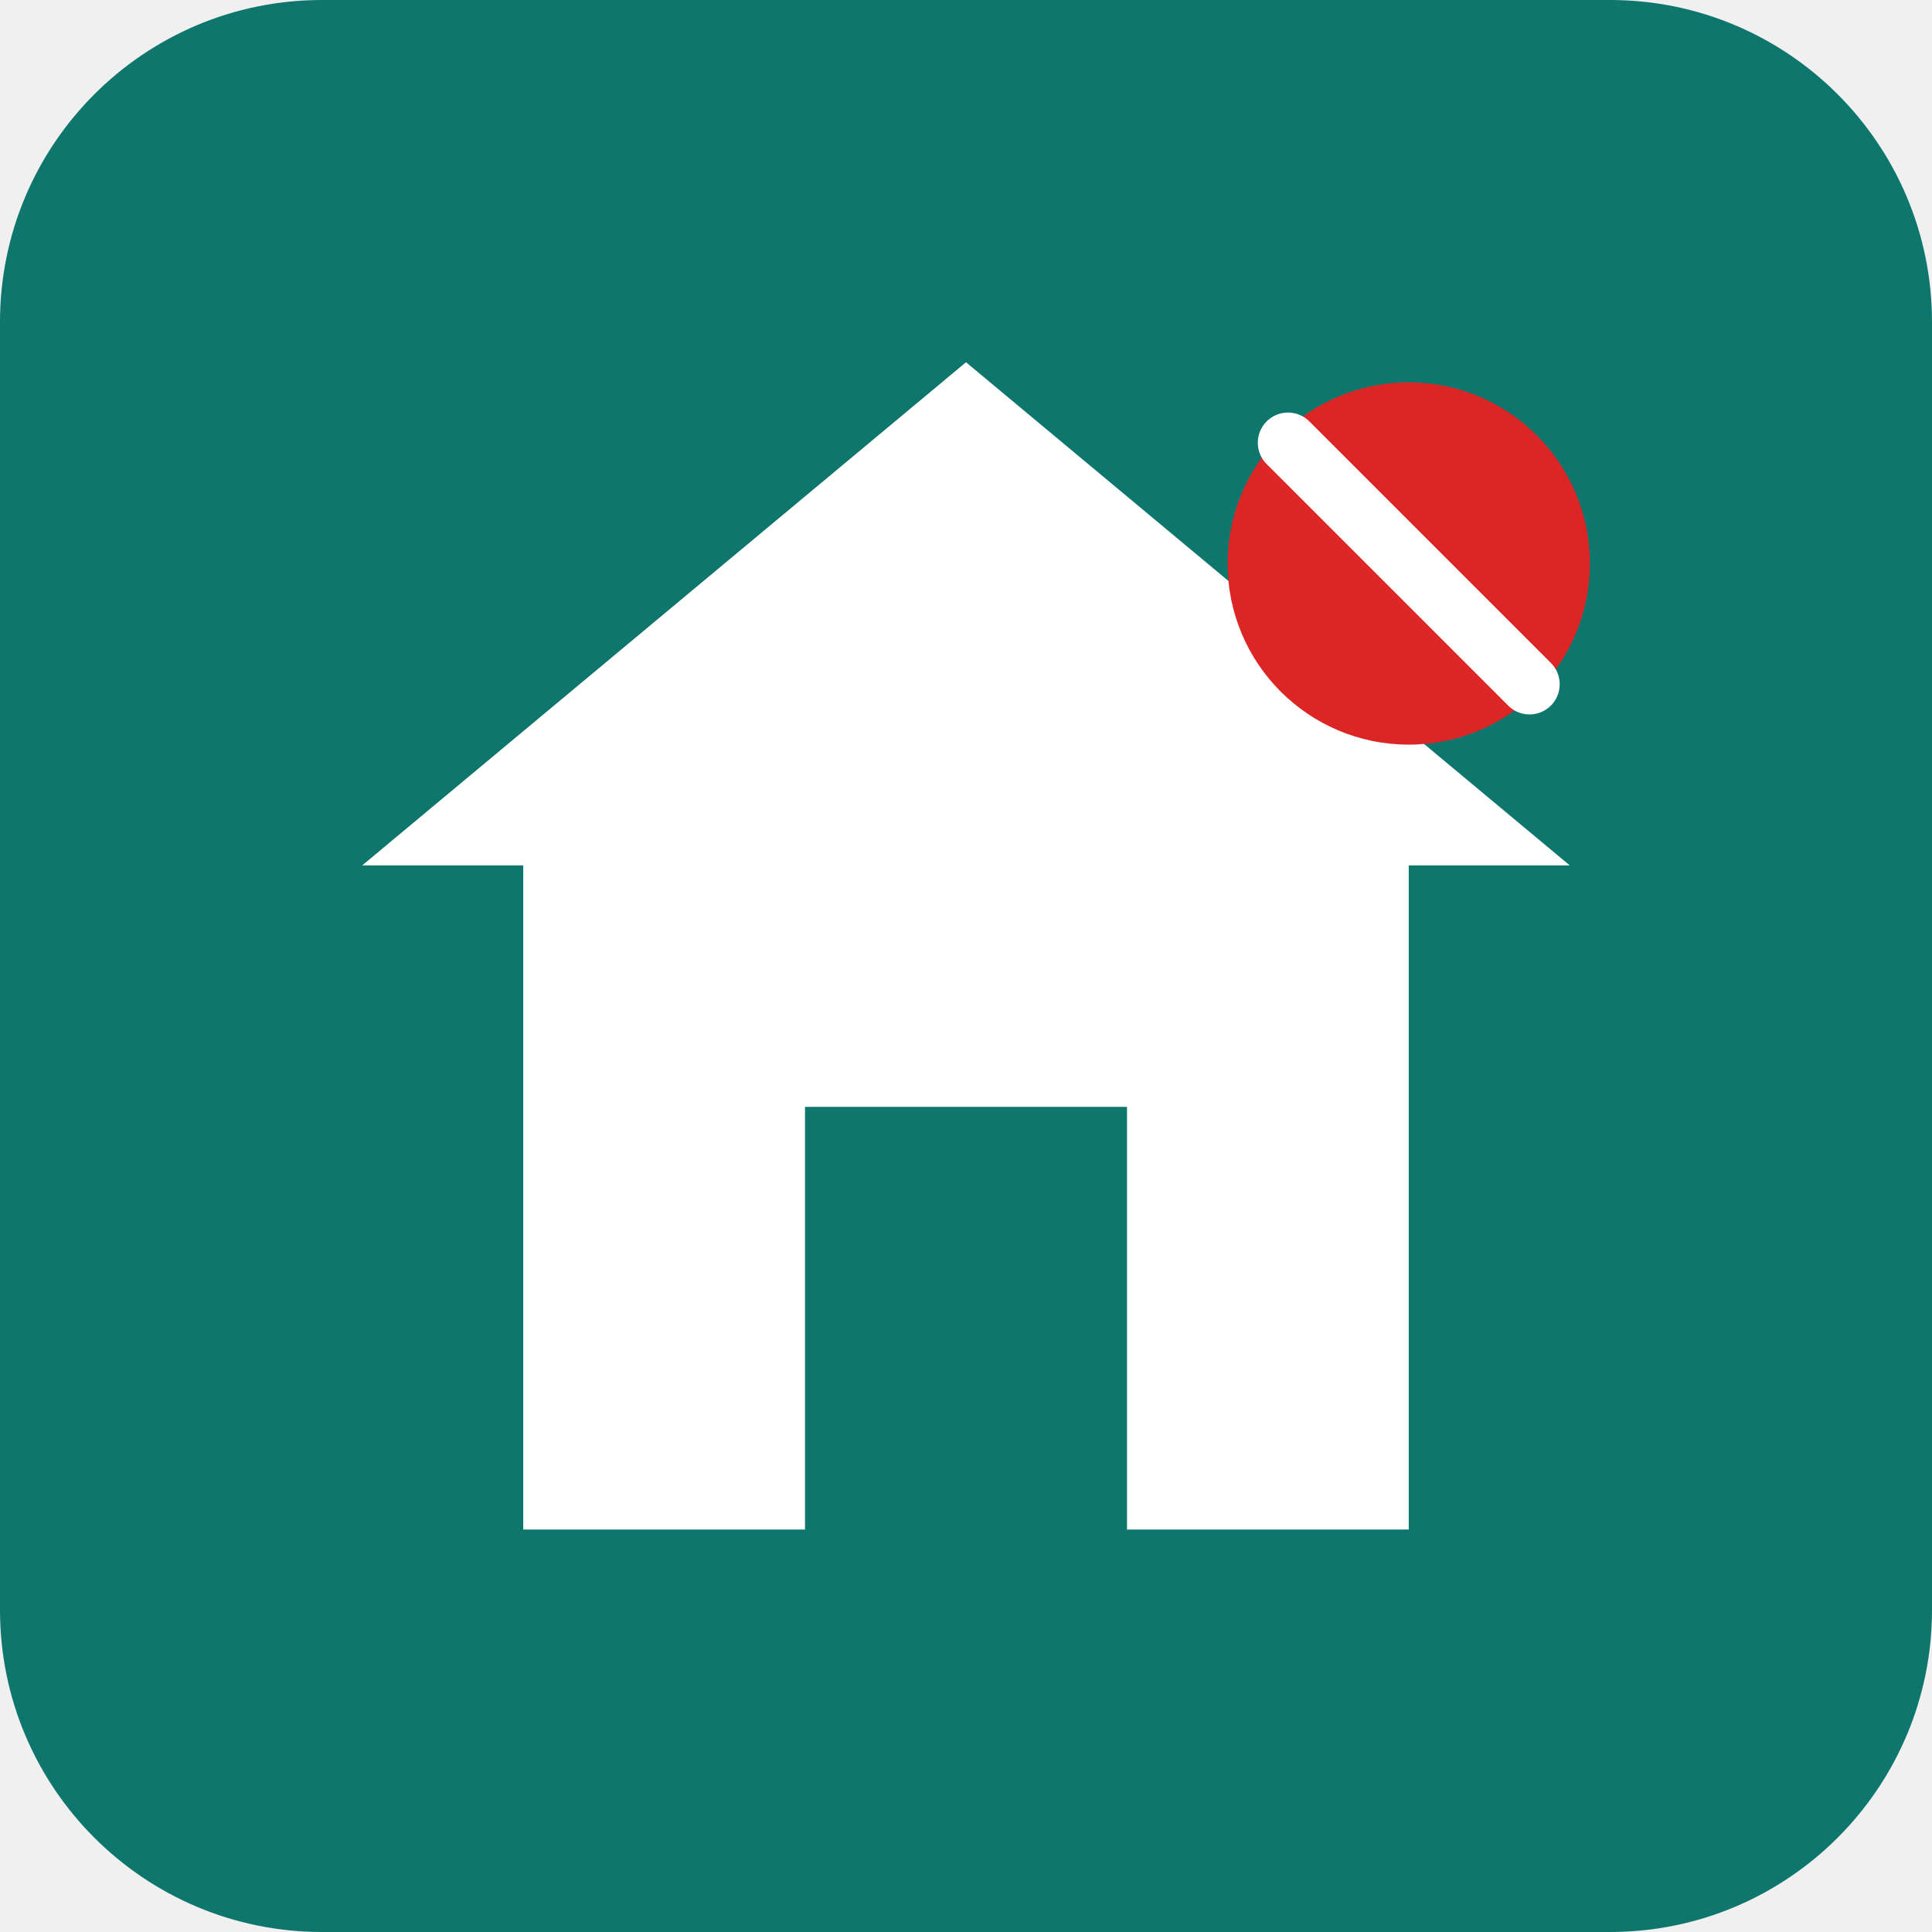
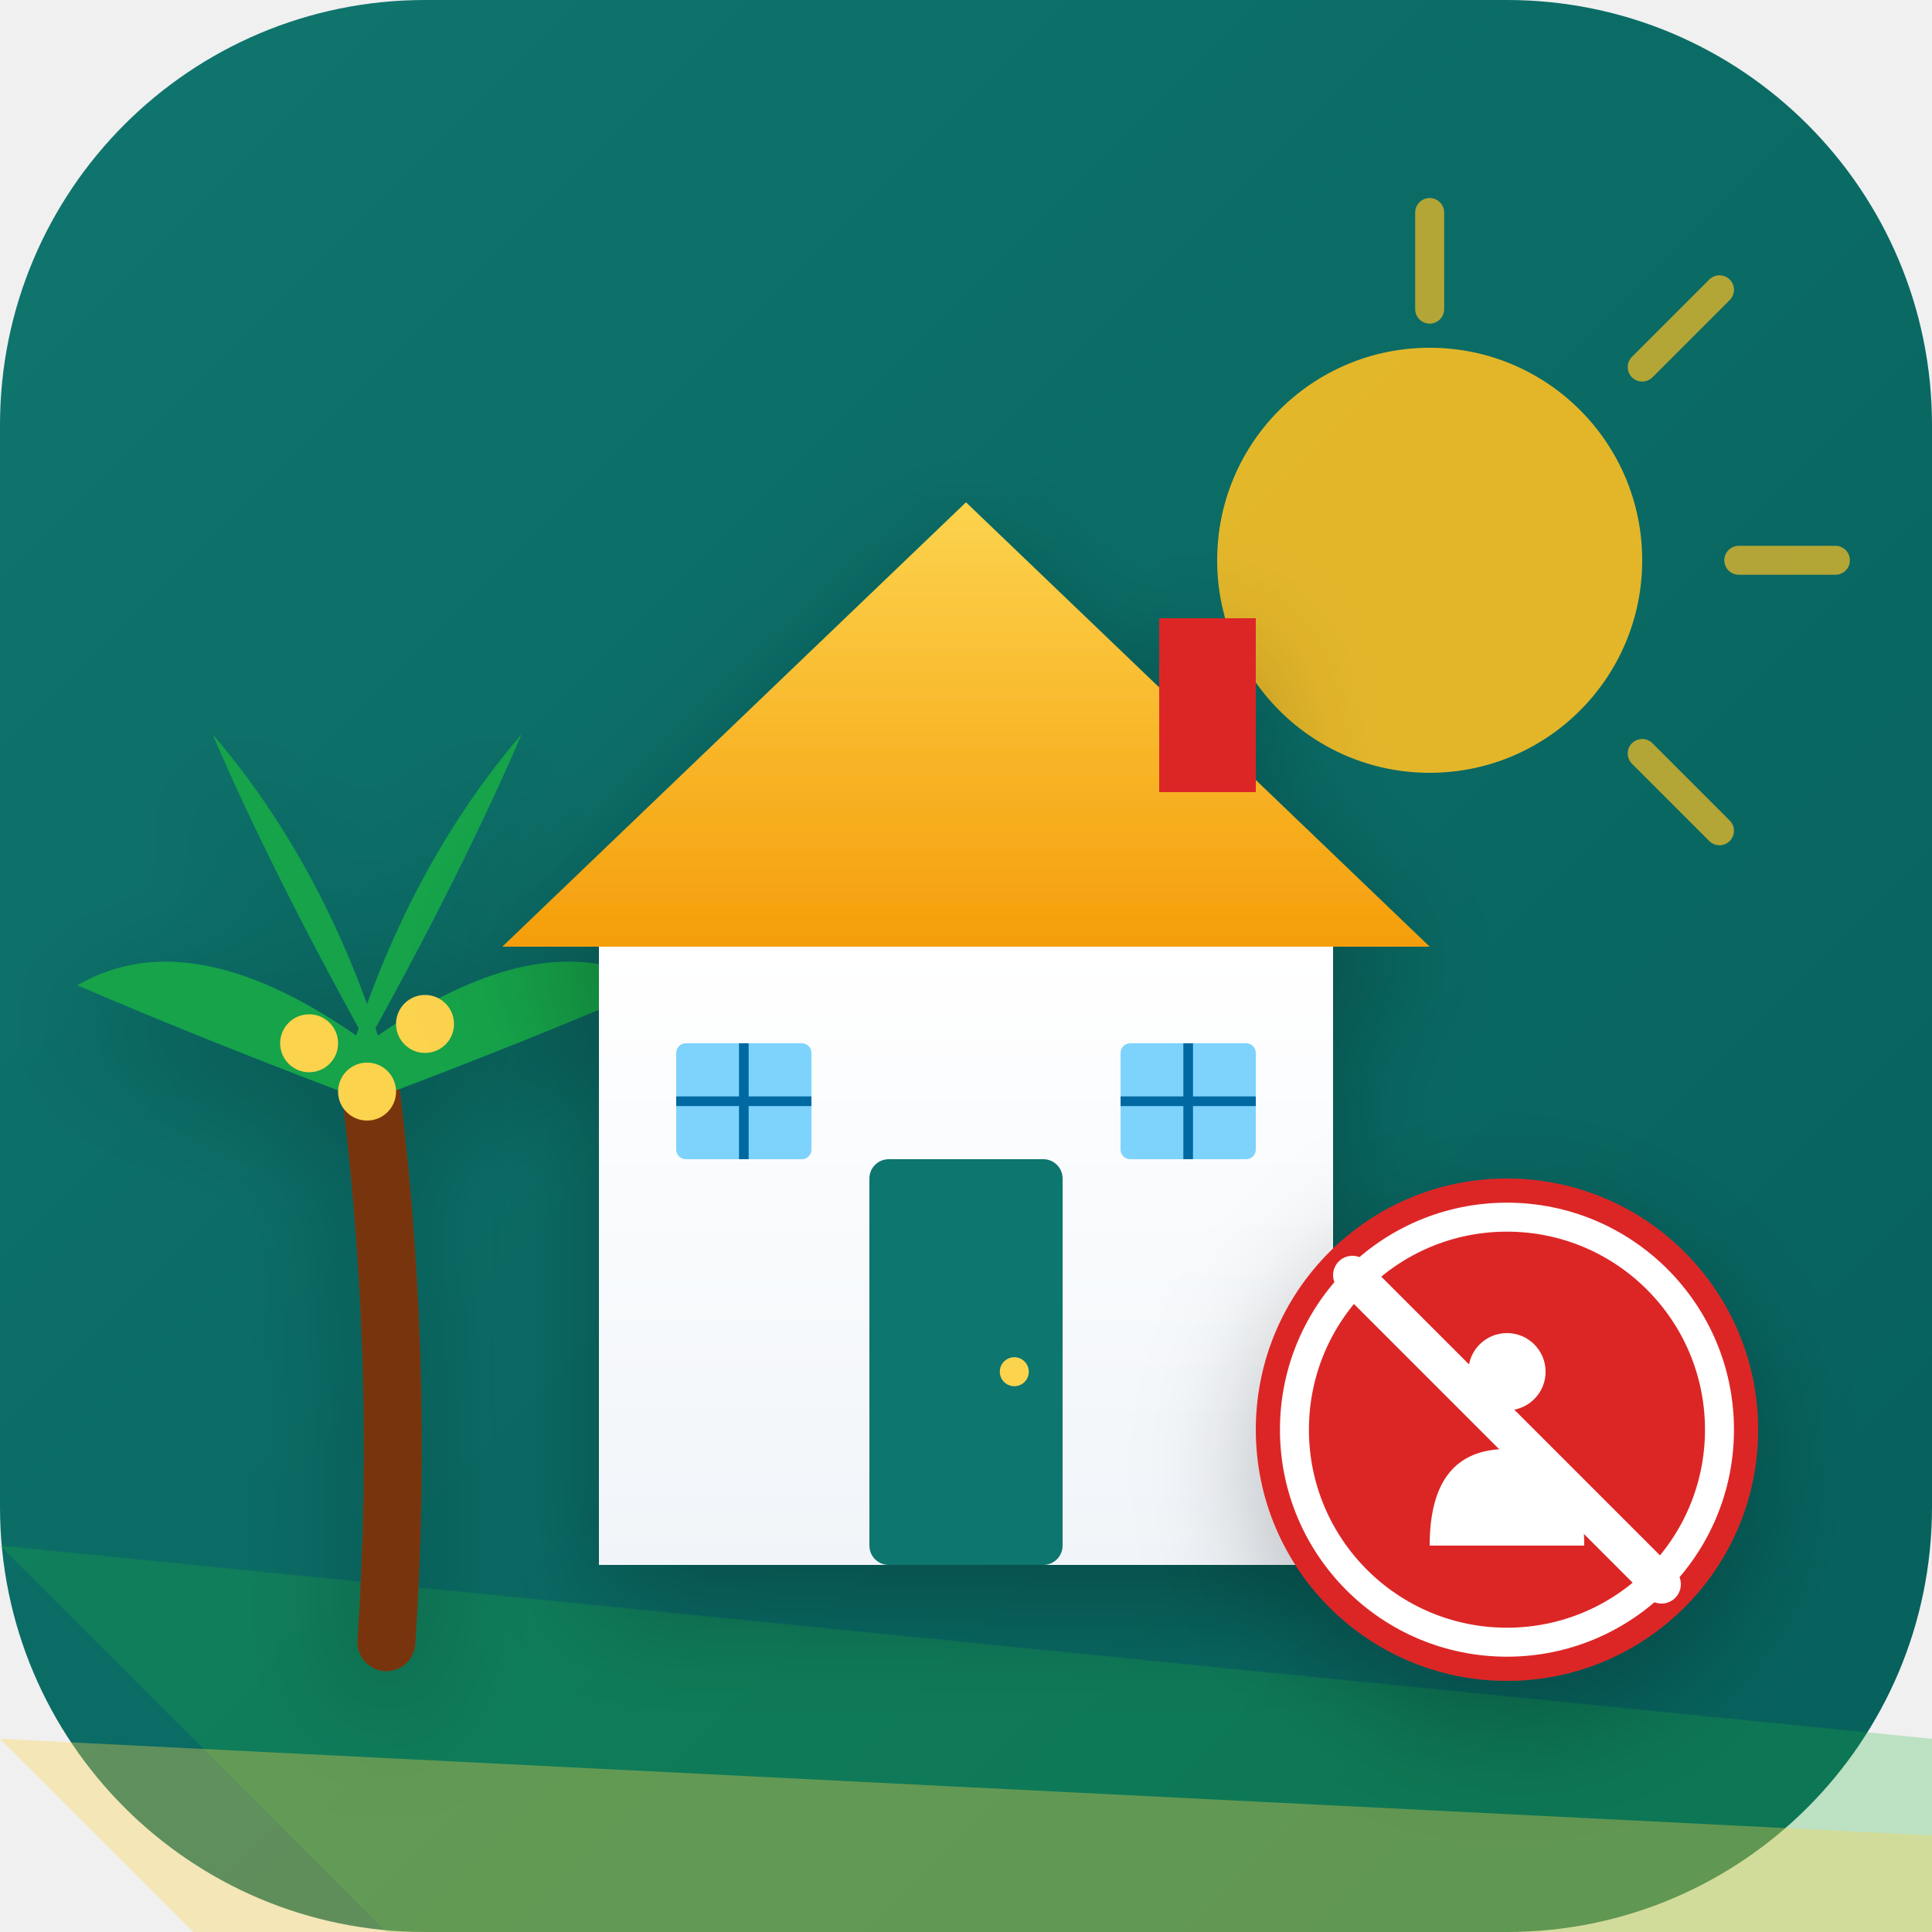
- <svg xmlns="http://www.w3.org/2000/svg" viewBox="0 0 192 192">
-   <rect width="192" height="192" rx="32" fill="#0f766e" />
-   <path d="M96 36 L36 86 L52 86 L52 152 L80 152 L80 110 L112 110 L112 152 L140 152 L140 86 L156 86 Z" fill="#fff" />
-   <circle cx="140" cy="56" r="18" fill="#dc2626" />
-   <line x1="128" y1="44" x2="152" y2="68" stroke="#fff" stroke-width="6" stroke-linecap="round" />
+ <svg xmlns="http://www.w3.org/2000/svg" viewBox="0 0 200 200">
+   <defs>
+     <linearGradient id="bg" x1="0" y1="0" x2="1" y2="1">
+       <stop offset="0%" stop-color="#0f766e" />
+       <stop offset="100%" stop-color="#065f5b" />
+     </linearGradient>
+     <linearGradient id="roof" x1="0" y1="0" x2="0" y2="1">
+       <stop offset="0%" stop-color="#fcd34d" />
+       <stop offset="100%" stop-color="#f59e0b" />
+     </linearGradient>
+     <linearGradient id="wall" x1="0" y1="0" x2="0" y2="1">
+       <stop offset="0%" stop-color="#ffffff" />
+       <stop offset="100%" stop-color="#f1f5f9" />
+     </linearGradient>
+     <filter id="shadow" x="-50%" y="-50%" width="200%" height="200%">
+       <feDropShadow dx="0" dy="4" stdDeviation="6" flood-opacity=".25" />
+     </filter>
+   </defs>
+   <rect width="200" height="200" rx="44" fill="url(#bg)" />
+   <path d="M0,160 L40,200 L200,200 L200,180 Z" fill="#1eb53a" opacity=".25" />
+   <path d="M0,180 L20,200 L200,200 L200,190 Z" fill="#fcd34d" opacity=".35" />
+   <circle cx="148" cy="58" r="22" fill="#fbbf24" opacity=".9" />
+   <g stroke="#fbbf24" stroke-width="3" stroke-linecap="round" opacity=".7">
+     <line x1="148" y1="22" x2="148" y2="32" />
+     <line x1="180" y1="58" x2="190" y2="58" />
+     <line x1="170" y1="38" x2="178" y2="30" />
+     <line x1="170" y1="78" x2="178" y2="86" />
+   </g>
+   <g filter="url(#shadow)">
+     <path d="M40,170 Q42,140 38,110" stroke="#78350f" stroke-width="6" stroke-linecap="round" fill="none" />
+     <g fill="#16a34a">
+       <path d="M38,108 Q20,95 8,102 Q22,108 38,114 Z" />
+       <path d="M38,108 Q56,95 68,102 Q54,108 38,114 Z" />
+       <path d="M38,108 Q28,90 22,76 Q34,90 40,110 Z" />
+       <path d="M38,108 Q48,90 54,76 Q42,90 36,110 Z" />
+     </g>
+     <circle cx="32" cy="108" r="3" fill="#fcd34d" />
+     <circle cx="44" cy="106" r="3" fill="#fcd34d" />
+     <circle cx="38" cy="113" r="3" fill="#fcd34d" />
+   </g>
+   <g filter="url(#shadow)">
+     <path d="M100,52 L52,98 L148,98 Z" fill="url(#roof)" />
+     <rect x="62" y="98" width="76" height="64" fill="url(#wall)" />
+     <rect x="90" y="120" width="20" height="42" rx="2" fill="#0f766e" />
+     <circle cx="105" cy="142" r="1.5" fill="#fcd34d" />
+     <rect x="70" y="108" width="14" height="12" rx="1" fill="#7dd3fc" />
+     <line x1="77" y1="108" x2="77" y2="120" stroke="#0369a1" stroke-width="1" />
+     <line x1="70" y1="114" x2="84" y2="114" stroke="#0369a1" stroke-width="1" />
+     <rect x="116" y="108" width="14" height="12" rx="1" fill="#7dd3fc" />
+     <line x1="123" y1="108" x2="123" y2="120" stroke="#0369a1" stroke-width="1" />
+     <line x1="116" y1="114" x2="130" y2="114" stroke="#0369a1" stroke-width="1" />
+     <rect x="120" y="64" width="10" height="18" fill="#dc2626" />
+   </g>
+   <g filter="url(#shadow)">
+     <circle cx="156" cy="148" r="26" fill="#dc2626" />
+     <circle cx="156" cy="148" r="22" fill="none" stroke="#fff" stroke-width="3" />
+     <circle cx="156" cy="142" r="4" fill="#fff" />
+     <path d="M148,160 Q148,150 156,150 Q164,150 164,160 Z" fill="#fff" />
+     <line x1="140" y1="132" x2="172" y2="164" stroke="#fff" stroke-width="4" stroke-linecap="round" />
+   </g>
</svg>
